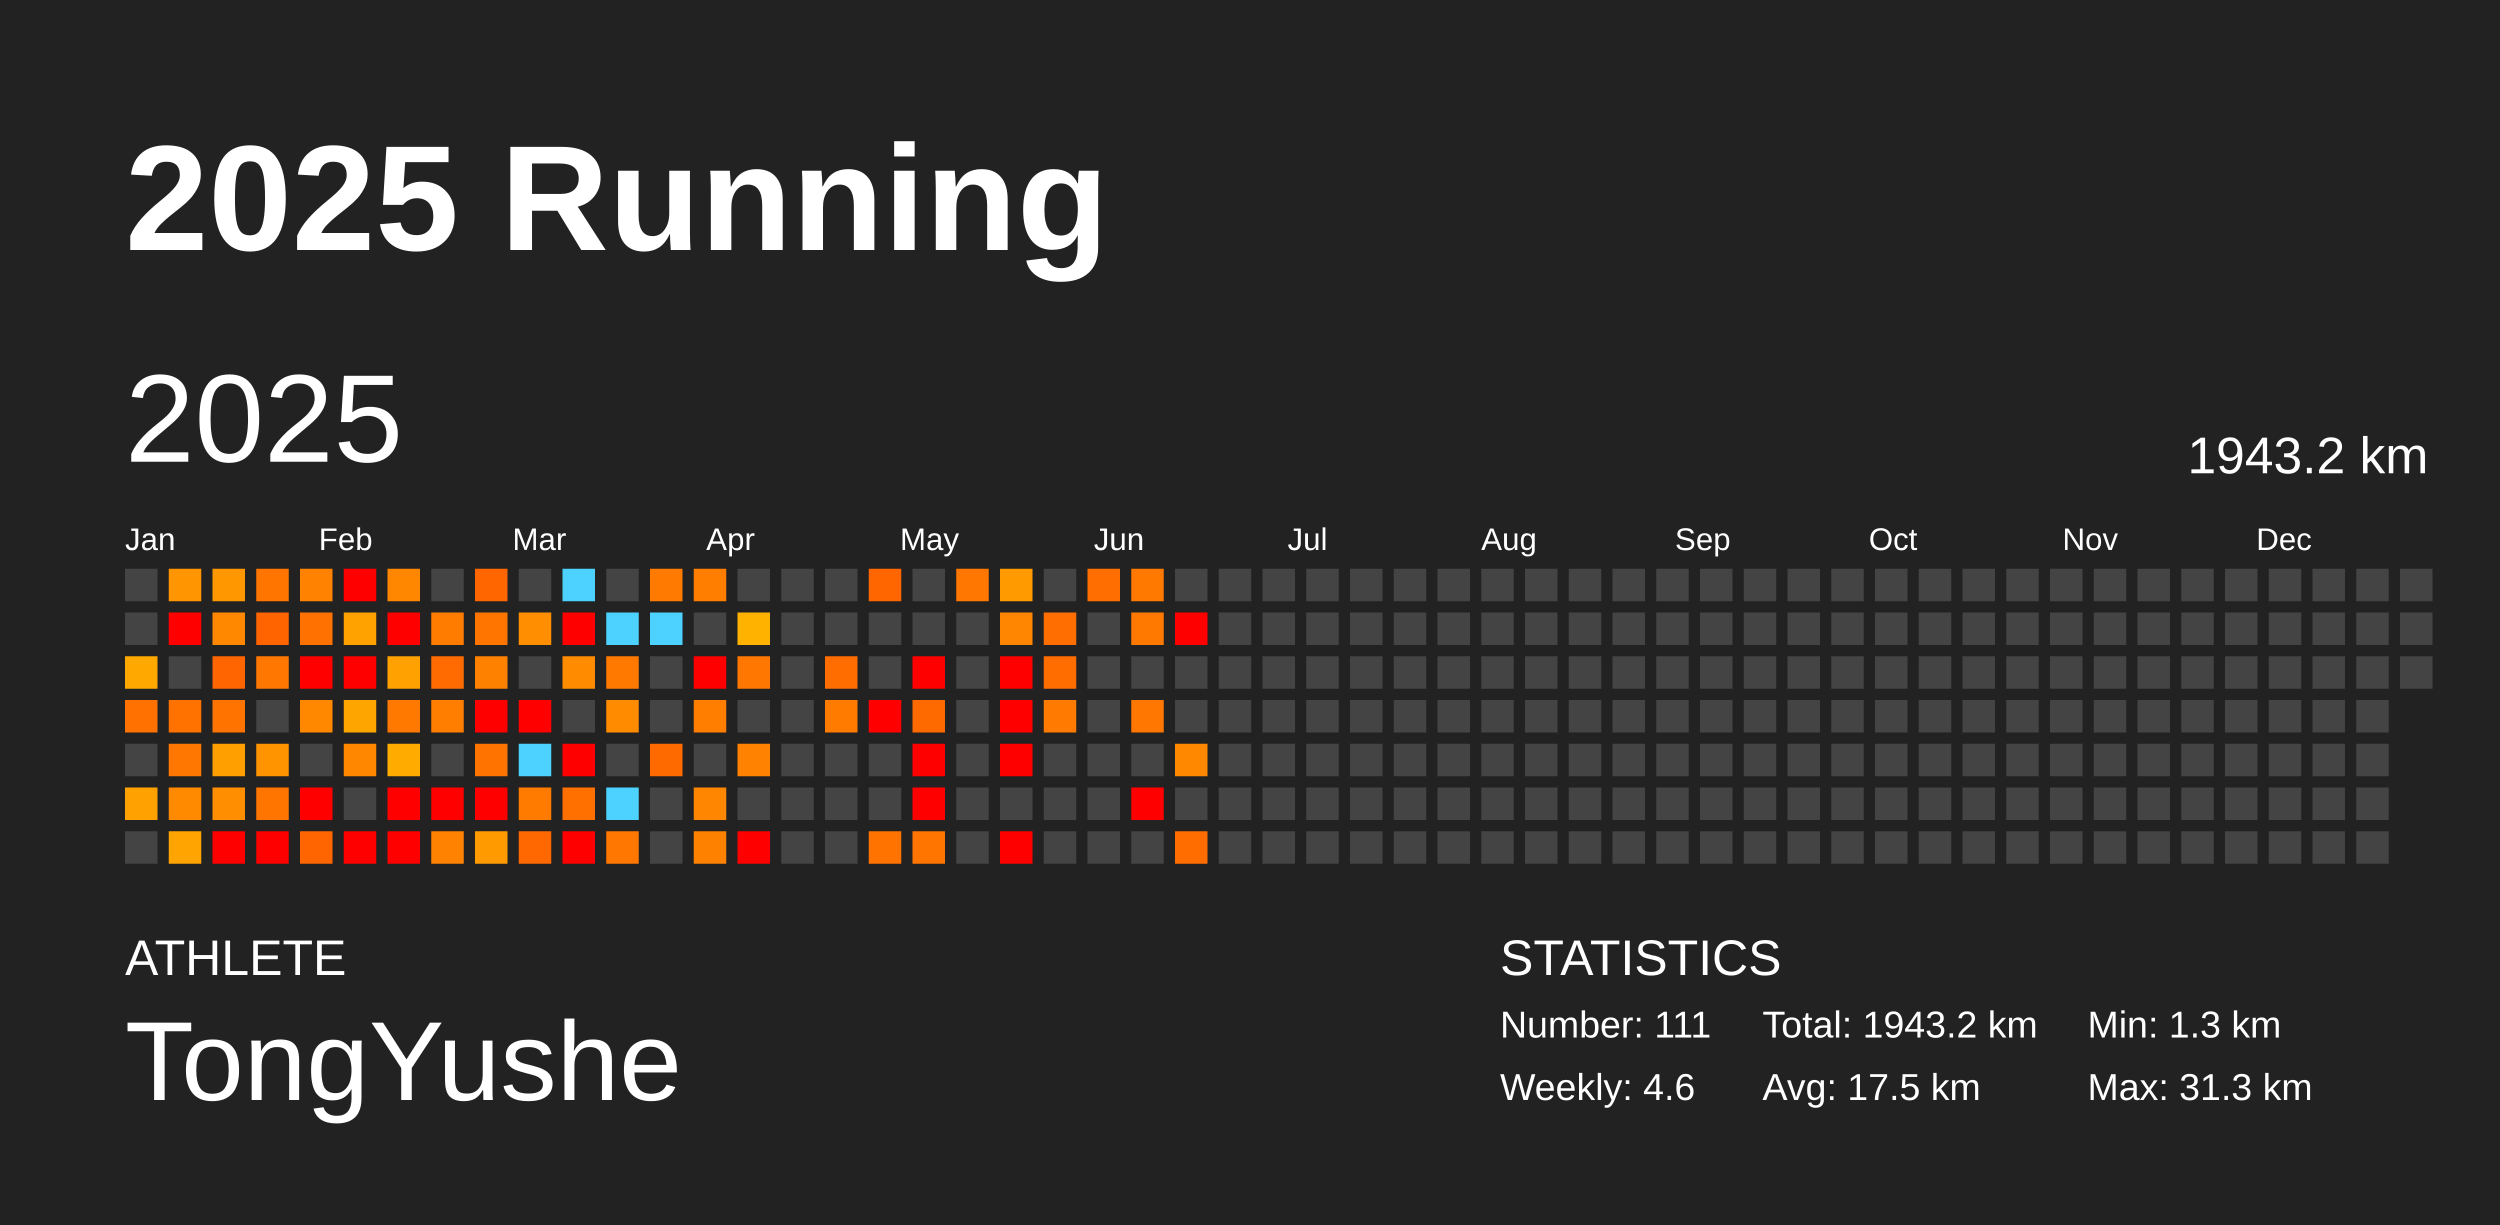
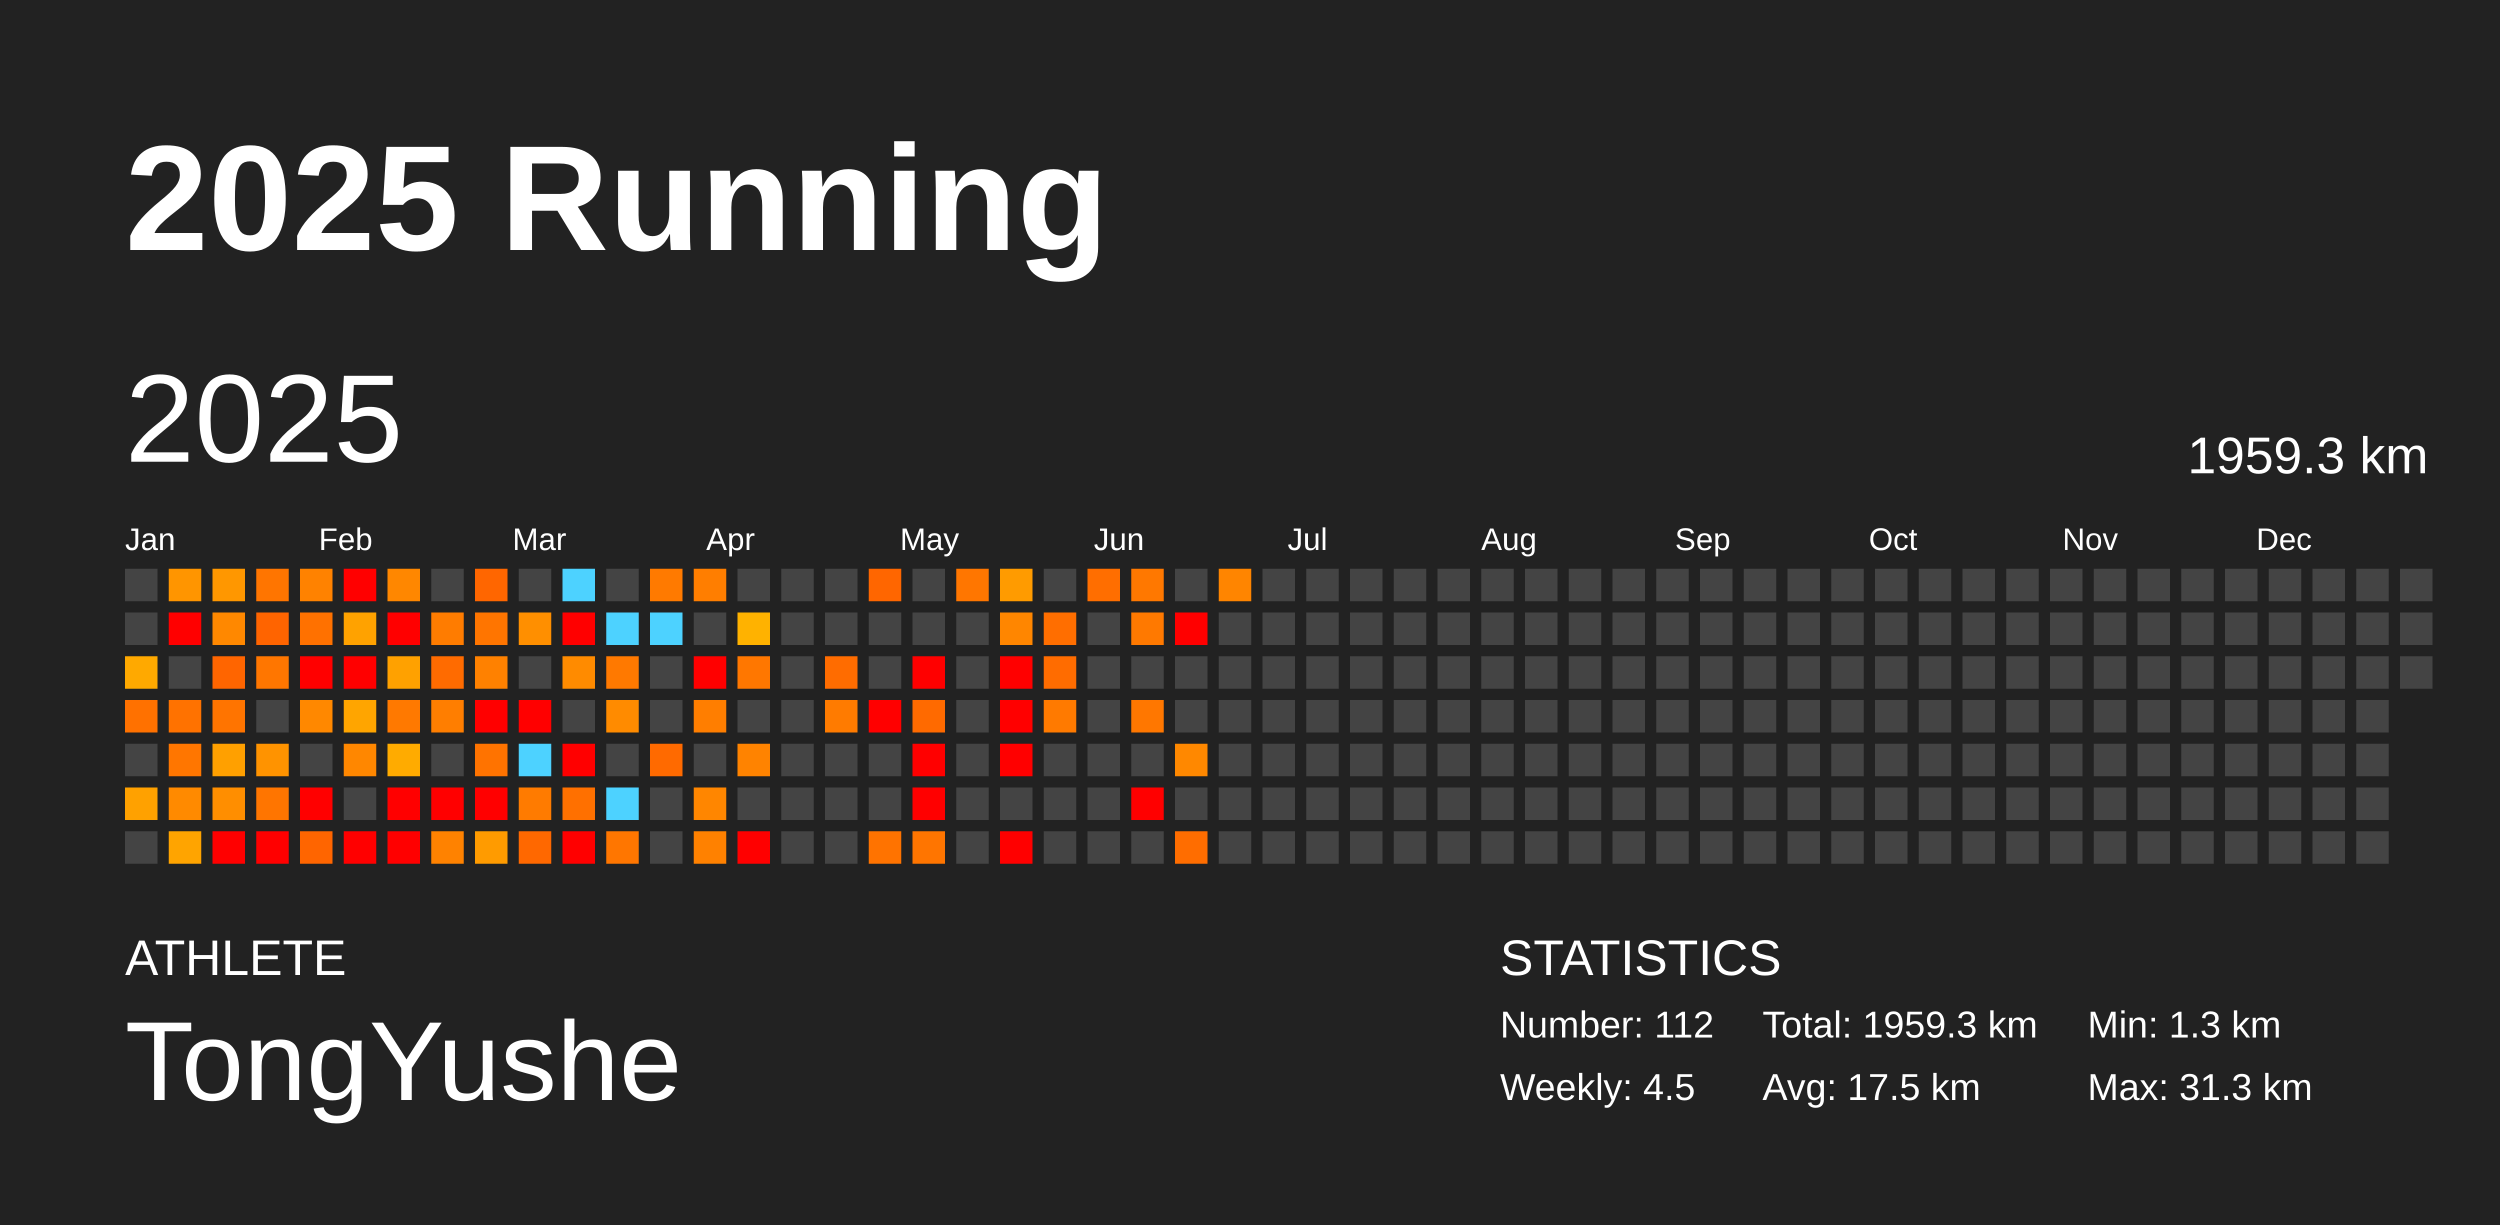
<svg xmlns="http://www.w3.org/2000/svg" baseProfile="full" height="98mm" version="1.1" viewBox="0,0,200,98" width="200mm">
  <defs />
  <rect fill="#222222" height="98" width="200" x="0" y="0" />
  <text fill="#FFFFFF" style="font-size:12px; font-family:Arial; font-weight:bold;" x="10" y="20">2025 Running</text>
  <text fill="#FFFFFF" style="font-size:4px; font-family:Arial" x="10" y="78">ATHLETE</text>
  <text fill="#FFFFFF" style="font-size:9px; font-family:Arial" x="10" y="88">TongYushe</text>
  <text fill="#FFFFFF" style="font-size:4px; font-family:Arial" x="120" y="78">STATISTICS</text>
-   <text fill="#FFFFFF" style="font-size:3px; font-family:Arial" x="120" y="83">Number: 111</text>
-   <text fill="#FFFFFF" style="font-size:3px; font-family:Arial" x="120" y="88">Weekly: 4.6</text>
-   <text fill="#FFFFFF" style="font-size:3px; font-family:Arial" x="141" y="83">Total: 1943.2 km</text>
+   <text fill="#FFFFFF" style="font-size:3px; font-family:Arial" x="120" y="83">Number: 112</text>
+   <text fill="#FFFFFF" style="font-size:3px; font-family:Arial" x="120" y="88">Weekly: 4.5</text>
+   <text fill="#FFFFFF" style="font-size:3px; font-family:Arial" x="141" y="83">Total: 1959.3 km</text>
  <text fill="#FFFFFF" style="font-size:3px; font-family:Arial" x="141" y="88">Avg: 17.5 km</text>
  <text fill="#FFFFFF" style="font-size:3px; font-family:Arial" x="167" y="83">Min: 1.3 km</text>
  <text fill="#FFFFFF" style="font-size:3px; font-family:Arial" x="167" y="88">Max: 31.3 km</text>
  <text dominant-baseline="hanging" fill="#FFFFFF" style="font-size:10.0px; font-family:Arial;" x="10" y="30">2025</text>
-   <text dominant-baseline="hanging" fill="#FFFFFF" style="font-size:4.125px; font-family:Arial;" x="175" y="35">1943.2 km</text>
+   <text dominant-baseline="hanging" fill="#FFFFFF" style="font-size:4.125px; font-family:Arial;" x="175" y="35">1959.3 km</text>
  <text fill="#FFFFFF" style="font-size:2.5px; font-family:Arial" x="10.0" y="44">Jan</text>
  <text fill="#FFFFFF" style="font-size:2.5px; font-family:Arial" x="25.5" y="44">Feb</text>
  <text fill="#FFFFFF" style="font-size:2.5px; font-family:Arial" x="41.0" y="44">Mar</text>
  <text fill="#FFFFFF" style="font-size:2.5px; font-family:Arial" x="56.5" y="44">Apr</text>
  <text fill="#FFFFFF" style="font-size:2.5px; font-family:Arial" x="72.0" y="44">May</text>
  <text fill="#FFFFFF" style="font-size:2.5px; font-family:Arial" x="87.5" y="44">Jun</text>
  <text fill="#FFFFFF" style="font-size:2.5px; font-family:Arial" x="103.0" y="44">Jul</text>
  <text fill="#FFFFFF" style="font-size:2.5px; font-family:Arial" x="118.5" y="44">Aug</text>
  <text fill="#FFFFFF" style="font-size:2.5px; font-family:Arial" x="134.0" y="44">Sep</text>
  <text fill="#FFFFFF" style="font-size:2.5px; font-family:Arial" x="149.5" y="44">Oct</text>
  <text fill="#FFFFFF" style="font-size:2.5px; font-family:Arial" x="165.0" y="44">Nov</text>
  <text fill="#FFFFFF" style="font-size:2.5px; font-family:Arial" x="180.5" y="44">Dec</text>
  <rect fill="#444444" height="2.6" width="2.6" x="10.0" y="45.5" />
  <rect fill="#444444" height="2.6" width="2.6" x="10.0" y="49.0" />
  <rect fill="#ffa900" height="2.6" width="2.6" x="10.0" y="52.5" />
  <rect fill="#ff7100" height="2.6" width="2.6" x="10.0" y="56.0" />
  <rect fill="#444444" height="2.6" width="2.6" x="10.0" y="59.5" />
  <rect fill="#ffa100" height="2.6" width="2.6" x="10.0" y="63.0" />
  <rect fill="#444444" height="2.6" width="2.6" x="10.0" y="66.5" />
  <rect fill="#ff9500" height="2.6" width="2.6" x="13.5" y="45.5" />
  <rect fill="red" height="2.6" width="2.6" x="13.5" y="49.0" />
  <rect fill="#444444" height="2.6" width="2.6" x="13.5" y="52.5" />
  <rect fill="#ff7200" height="2.6" width="2.6" x="13.5" y="56.0" />
  <rect fill="#ff7600" height="2.6" width="2.6" x="13.5" y="59.5" />
  <rect fill="#ff8a00" height="2.6" width="2.6" x="13.5" y="63.0" />
  <rect fill="#ffa400" height="2.6" width="2.6" x="13.5" y="66.5" />
  <rect fill="#ff9700" height="2.6" width="2.6" x="17.0" y="45.5" />
  <rect fill="#ff8800" height="2.6" width="2.6" x="17.0" y="49.0" />
  <rect fill="#ff6500" height="2.6" width="2.6" x="17.0" y="52.5" />
  <rect fill="#ff7400" height="2.6" width="2.6" x="17.0" y="56.0" />
  <rect fill="#ffa000" height="2.6" width="2.6" x="17.0" y="59.5" />
  <rect fill="#ff8e00" height="2.6" width="2.6" x="17.0" y="63.0" />
  <rect fill="red" height="2.6" width="2.6" x="17.0" y="66.5" />
  <rect fill="#ff7500" height="2.6" width="2.6" x="20.5" y="45.5" />
  <rect fill="#ff6400" height="2.6" width="2.6" x="20.5" y="49.0" />
  <rect fill="#ff7600" height="2.6" width="2.6" x="20.5" y="52.5" />
  <rect fill="#444444" height="2.6" width="2.6" x="20.5" y="56.0" />
  <rect fill="#ff9300" height="2.6" width="2.6" x="20.5" y="59.5" />
  <rect fill="#ff7500" height="2.6" width="2.6" x="20.5" y="63.0" />
  <rect fill="red" height="2.6" width="2.6" x="20.5" y="66.5" />
  <rect fill="#ff8200" height="2.6" width="2.6" x="24.0" y="45.5" />
  <rect fill="#ff7100" height="2.6" width="2.6" x="24.0" y="49.0" />
  <rect fill="red" height="2.6" width="2.6" x="24.0" y="52.5" />
  <rect fill="#ff8800" height="2.6" width="2.6" x="24.0" y="56.0" />
  <rect fill="#444444" height="2.6" width="2.6" x="24.0" y="59.5" />
  <rect fill="red" height="2.6" width="2.6" x="24.0" y="63.0" />
  <rect fill="#ff6500" height="2.6" width="2.6" x="24.0" y="66.5" />
  <rect fill="red" height="2.6" width="2.6" x="27.5" y="45.5" />
  <rect fill="#ffa200" height="2.6" width="2.6" x="27.5" y="49.0" />
  <rect fill="red" height="2.6" width="2.6" x="27.5" y="52.5" />
  <rect fill="#ffa500" height="2.6" width="2.6" x="27.5" y="56.0" />
  <rect fill="#ff8700" height="2.6" width="2.6" x="27.5" y="59.5" />
  <rect fill="#444444" height="2.6" width="2.6" x="27.5" y="63.0" />
  <rect fill="red" height="2.6" width="2.6" x="27.5" y="66.5" />
  <rect fill="#ff8700" height="2.6" width="2.6" x="31.0" y="45.5" />
  <rect fill="red" height="2.6" width="2.6" x="31.0" y="49.0" />
  <rect fill="#ffa100" height="2.6" width="2.6" x="31.0" y="52.5" />
  <rect fill="#ff7900" height="2.6" width="2.6" x="31.0" y="56.0" />
  <rect fill="#ffab00" height="2.6" width="2.6" x="31.0" y="59.5" />
  <rect fill="red" height="2.6" width="2.6" x="31.0" y="63.0" />
  <rect fill="red" height="2.6" width="2.6" x="31.0" y="66.5" />
  <rect fill="#444444" height="2.6" width="2.6" x="34.5" y="45.5" />
  <rect fill="#ff7c00" height="2.6" width="2.6" x="34.5" y="49.0" />
  <rect fill="#ff6b00" height="2.6" width="2.6" x="34.5" y="52.5" />
  <rect fill="#ff7e00" height="2.6" width="2.6" x="34.5" y="56.0" />
  <rect fill="#444444" height="2.6" width="2.6" x="34.5" y="59.5" />
  <rect fill="red" height="2.6" width="2.6" x="34.5" y="63.0" />
  <rect fill="#ff8200" height="2.6" width="2.6" x="34.5" y="66.5" />
  <rect fill="#ff6600" height="2.6" width="2.6" x="38.0" y="45.5" />
  <rect fill="#ff7500" height="2.6" width="2.6" x="38.0" y="49.0" />
  <rect fill="#ff8100" height="2.6" width="2.6" x="38.0" y="52.5" />
  <rect fill="red" height="2.6" width="2.6" x="38.0" y="56.0" />
  <rect fill="#ff7300" height="2.6" width="2.6" x="38.0" y="59.5" />
  <rect fill="red" height="2.6" width="2.6" x="38.0" y="63.0" />
  <rect fill="#ff9b00" height="2.6" width="2.6" x="38.0" y="66.5" />
  <rect fill="#444444" height="2.6" width="2.6" x="41.5" y="45.5" />
  <rect fill="#ff8f00" height="2.6" width="2.6" x="41.5" y="49.0" />
  <rect fill="#444444" height="2.6" width="2.6" x="41.5" y="52.5" />
  <rect fill="red" height="2.6" width="2.6" x="41.5" y="56.0" />
  <rect fill="#4dd2ff" height="2.6" width="2.6" x="41.5" y="59.5" />
  <rect fill="#ff7b00" height="2.6" width="2.6" x="41.5" y="63.0" />
  <rect fill="#ff6800" height="2.6" width="2.6" x="41.5" y="66.5" />
  <rect fill="#4dd2ff" height="2.6" width="2.6" x="45.0" y="45.5" />
  <rect fill="red" height="2.6" width="2.6" x="45.0" y="49.0" />
  <rect fill="#ff8b00" height="2.6" width="2.6" x="45.0" y="52.5" />
  <rect fill="#444444" height="2.6" width="2.6" x="45.0" y="56.0" />
  <rect fill="red" height="2.6" width="2.6" x="45.0" y="59.5" />
  <rect fill="#ff7000" height="2.6" width="2.6" x="45.0" y="63.0" />
  <rect fill="red" height="2.6" width="2.6" x="45.0" y="66.5" />
  <rect fill="#444444" height="2.6" width="2.6" x="48.5" y="45.5" />
  <rect fill="#4dd2ff" height="2.6" width="2.6" x="48.5" y="49.0" />
  <rect fill="#ff7900" height="2.6" width="2.6" x="48.5" y="52.5" />
  <rect fill="#ff8b00" height="2.6" width="2.6" x="48.5" y="56.0" />
  <rect fill="#444444" height="2.6" width="2.6" x="48.5" y="59.5" />
  <rect fill="#4dd2ff" height="2.6" width="2.6" x="48.5" y="63.0" />
  <rect fill="#ff7600" height="2.6" width="2.6" x="48.5" y="66.5" />
  <rect fill="#ff7a00" height="2.6" width="2.6" x="52.0" y="45.5" />
  <rect fill="#4dd2ff" height="2.6" width="2.6" x="52.0" y="49.0" />
  <rect fill="#444444" height="2.6" width="2.6" x="52.0" y="52.5" />
  <rect fill="#444444" height="2.6" width="2.6" x="52.0" y="56.0" />
  <rect fill="#ff6a00" height="2.6" width="2.6" x="52.0" y="59.5" />
  <rect fill="#444444" height="2.6" width="2.6" x="52.0" y="63.0" />
  <rect fill="#444444" height="2.6" width="2.6" x="52.0" y="66.5" />
  <rect fill="#ff7e00" height="2.6" width="2.6" x="55.5" y="45.5" />
  <rect fill="#444444" height="2.6" width="2.6" x="55.5" y="49.0" />
  <rect fill="red" height="2.6" width="2.6" x="55.5" y="52.5" />
  <rect fill="#ff7e00" height="2.6" width="2.6" x="55.5" y="56.0" />
  <rect fill="#444444" height="2.6" width="2.6" x="55.5" y="59.5" />
  <rect fill="#ff8600" height="2.6" width="2.6" x="55.5" y="63.0" />
  <rect fill="#ff8100" height="2.6" width="2.6" x="55.5" y="66.5" />
  <rect fill="#444444" height="2.6" width="2.6" x="59.0" y="45.5" />
  <rect fill="#ffb200" height="2.6" width="2.6" x="59.0" y="49.0" />
  <rect fill="#ff7700" height="2.6" width="2.6" x="59.0" y="52.5" />
  <rect fill="#444444" height="2.6" width="2.6" x="59.0" y="56.0" />
  <rect fill="#ff8300" height="2.6" width="2.6" x="59.0" y="59.5" />
  <rect fill="#444444" height="2.6" width="2.6" x="59.0" y="63.0" />
  <rect fill="red" height="2.6" width="2.6" x="59.0" y="66.5" />
  <rect fill="#444444" height="2.6" width="2.6" x="62.5" y="45.5" />
  <rect fill="#444444" height="2.6" width="2.6" x="62.5" y="49.0" />
  <rect fill="#444444" height="2.6" width="2.6" x="62.5" y="52.5" />
  <rect fill="#444444" height="2.6" width="2.6" x="62.5" y="56.0" />
  <rect fill="#444444" height="2.6" width="2.6" x="62.5" y="59.5" />
  <rect fill="#444444" height="2.6" width="2.6" x="62.5" y="63.0" />
  <rect fill="#444444" height="2.6" width="2.6" x="62.5" y="66.5" />
  <rect fill="#444444" height="2.6" width="2.6" x="66.0" y="45.5" />
  <rect fill="#444444" height="2.6" width="2.6" x="66.0" y="49.0" />
  <rect fill="#ff6c00" height="2.6" width="2.6" x="66.0" y="52.5" />
  <rect fill="#ff7b00" height="2.6" width="2.6" x="66.0" y="56.0" />
  <rect fill="#444444" height="2.6" width="2.6" x="66.0" y="59.5" />
  <rect fill="#444444" height="2.6" width="2.6" x="66.0" y="63.0" />
  <rect fill="#444444" height="2.6" width="2.6" x="66.0" y="66.5" />
  <rect fill="#ff6600" height="2.6" width="2.6" x="69.5" y="45.5" />
  <rect fill="#444444" height="2.6" width="2.6" x="69.5" y="49.0" />
  <rect fill="#444444" height="2.6" width="2.6" x="69.5" y="52.5" />
  <rect fill="red" height="2.6" width="2.6" x="69.5" y="56.0" />
  <rect fill="#444444" height="2.6" width="2.6" x="69.5" y="59.5" />
  <rect fill="#444444" height="2.6" width="2.6" x="69.5" y="63.0" />
  <rect fill="#ff7300" height="2.6" width="2.6" x="69.5" y="66.5" />
  <rect fill="#444444" height="2.6" width="2.6" x="73.0" y="45.5" />
  <rect fill="#444444" height="2.6" width="2.6" x="73.0" y="49.0" />
  <rect fill="red" height="2.6" width="2.6" x="73.0" y="52.5" />
  <rect fill="#ff6a00" height="2.6" width="2.6" x="73.0" y="56.0" />
  <rect fill="red" height="2.6" width="2.6" x="73.0" y="59.5" />
  <rect fill="red" height="2.6" width="2.6" x="73.0" y="63.0" />
  <rect fill="#ff7500" height="2.6" width="2.6" x="73.0" y="66.5" />
  <rect fill="#ff7600" height="2.6" width="2.6" x="76.5" y="45.5" />
  <rect fill="#444444" height="2.6" width="2.6" x="76.5" y="49.0" />
  <rect fill="#444444" height="2.6" width="2.6" x="76.5" y="52.5" />
  <rect fill="#444444" height="2.6" width="2.6" x="76.5" y="56.0" />
  <rect fill="#444444" height="2.6" width="2.6" x="76.5" y="59.5" />
  <rect fill="#444444" height="2.6" width="2.6" x="76.5" y="63.0" />
  <rect fill="#444444" height="2.6" width="2.6" x="76.5" y="66.5" />
  <rect fill="#ff9b00" height="2.6" width="2.6" x="80.0" y="45.5" />
  <rect fill="#ff8600" height="2.6" width="2.6" x="80.0" y="49.0" />
  <rect fill="red" height="2.6" width="2.6" x="80.0" y="52.5" />
  <rect fill="red" height="2.6" width="2.6" x="80.0" y="56.0" />
  <rect fill="red" height="2.6" width="2.6" x="80.0" y="59.5" />
  <rect fill="#444444" height="2.6" width="2.6" x="80.0" y="63.0" />
  <rect fill="red" height="2.6" width="2.6" x="80.0" y="66.5" />
  <rect fill="#444444" height="2.6" width="2.6" x="83.5" y="45.5" />
  <rect fill="#ff6e00" height="2.6" width="2.6" x="83.5" y="49.0" />
  <rect fill="#ff6c00" height="2.6" width="2.6" x="83.5" y="52.5" />
  <rect fill="#ff7a00" height="2.6" width="2.6" x="83.5" y="56.0" />
  <rect fill="#444444" height="2.6" width="2.6" x="83.5" y="59.5" />
  <rect fill="#444444" height="2.6" width="2.6" x="83.5" y="63.0" />
  <rect fill="#444444" height="2.6" width="2.6" x="83.5" y="66.5" />
  <rect fill="#ff6e00" height="2.6" width="2.6" x="87.0" y="45.5" />
  <rect fill="#444444" height="2.6" width="2.6" x="87.0" y="49.0" />
  <rect fill="#444444" height="2.6" width="2.6" x="87.0" y="52.5" />
  <rect fill="#444444" height="2.6" width="2.6" x="87.0" y="56.0" />
  <rect fill="#444444" height="2.6" width="2.6" x="87.0" y="59.5" />
  <rect fill="#444444" height="2.6" width="2.6" x="87.0" y="63.0" />
  <rect fill="#444444" height="2.6" width="2.6" x="87.0" y="66.5" />
  <rect fill="#ff7800" height="2.6" width="2.6" x="90.5" y="45.5" />
  <rect fill="#ff7900" height="2.6" width="2.6" x="90.5" y="49.0" />
  <rect fill="#444444" height="2.6" width="2.6" x="90.5" y="52.5" />
  <rect fill="#ff7700" height="2.6" width="2.6" x="90.5" y="56.0" />
  <rect fill="#444444" height="2.6" width="2.6" x="90.5" y="59.5" />
  <rect fill="red" height="2.6" width="2.6" x="90.5" y="63.0" />
  <rect fill="#444444" height="2.6" width="2.6" x="90.5" y="66.5" />
  <rect fill="#444444" height="2.6" width="2.6" x="94.0" y="45.5" />
  <rect fill="red" height="2.6" width="2.6" x="94.0" y="49.0" />
  <rect fill="#444444" height="2.6" width="2.6" x="94.0" y="52.5" />
  <rect fill="#444444" height="2.6" width="2.6" x="94.0" y="56.0" />
  <rect fill="#ff8800" height="2.6" width="2.6" x="94.0" y="59.5" />
  <rect fill="#444444" height="2.6" width="2.6" x="94.0" y="63.0" />
  <rect fill="#ff6d00" height="2.6" width="2.6" x="94.0" y="66.5" />
-   <rect fill="#444444" height="2.6" width="2.6" x="97.5" y="45.5" />
+   <rect fill="#ff8500" height="2.6" width="2.6" x="97.5" y="45.5" />
  <rect fill="#444444" height="2.6" width="2.6" x="97.5" y="49.0" />
  <rect fill="#444444" height="2.6" width="2.6" x="97.5" y="52.5" />
  <rect fill="#444444" height="2.6" width="2.6" x="97.5" y="56.0" />
  <rect fill="#444444" height="2.6" width="2.6" x="97.5" y="59.5" />
  <rect fill="#444444" height="2.6" width="2.6" x="97.5" y="63.0" />
  <rect fill="#444444" height="2.6" width="2.6" x="97.5" y="66.5" />
  <rect fill="#444444" height="2.6" width="2.6" x="101.0" y="45.5" />
  <rect fill="#444444" height="2.6" width="2.6" x="101.0" y="49.0" />
  <rect fill="#444444" height="2.6" width="2.6" x="101.0" y="52.5" />
  <rect fill="#444444" height="2.6" width="2.6" x="101.0" y="56.0" />
  <rect fill="#444444" height="2.6" width="2.6" x="101.0" y="59.5" />
  <rect fill="#444444" height="2.6" width="2.6" x="101.0" y="63.0" />
  <rect fill="#444444" height="2.6" width="2.6" x="101.0" y="66.5" />
  <rect fill="#444444" height="2.6" width="2.6" x="104.5" y="45.5" />
  <rect fill="#444444" height="2.6" width="2.6" x="104.5" y="49.0" />
  <rect fill="#444444" height="2.6" width="2.6" x="104.5" y="52.5" />
  <rect fill="#444444" height="2.6" width="2.6" x="104.5" y="56.0" />
  <rect fill="#444444" height="2.6" width="2.6" x="104.5" y="59.5" />
  <rect fill="#444444" height="2.6" width="2.6" x="104.5" y="63.0" />
  <rect fill="#444444" height="2.6" width="2.6" x="104.5" y="66.5" />
  <rect fill="#444444" height="2.6" width="2.6" x="108.0" y="45.5" />
  <rect fill="#444444" height="2.6" width="2.6" x="108.0" y="49.0" />
  <rect fill="#444444" height="2.6" width="2.6" x="108.0" y="52.5" />
  <rect fill="#444444" height="2.6" width="2.6" x="108.0" y="56.0" />
  <rect fill="#444444" height="2.6" width="2.6" x="108.0" y="59.5" />
  <rect fill="#444444" height="2.6" width="2.6" x="108.0" y="63.0" />
  <rect fill="#444444" height="2.6" width="2.6" x="108.0" y="66.5" />
  <rect fill="#444444" height="2.6" width="2.6" x="111.5" y="45.5" />
  <rect fill="#444444" height="2.6" width="2.6" x="111.5" y="49.0" />
  <rect fill="#444444" height="2.6" width="2.6" x="111.5" y="52.5" />
  <rect fill="#444444" height="2.6" width="2.6" x="111.5" y="56.0" />
  <rect fill="#444444" height="2.6" width="2.6" x="111.5" y="59.5" />
  <rect fill="#444444" height="2.6" width="2.6" x="111.5" y="63.0" />
  <rect fill="#444444" height="2.6" width="2.6" x="111.5" y="66.5" />
  <rect fill="#444444" height="2.6" width="2.6" x="115.0" y="45.5" />
  <rect fill="#444444" height="2.6" width="2.6" x="115.0" y="49.0" />
  <rect fill="#444444" height="2.6" width="2.6" x="115.0" y="52.5" />
  <rect fill="#444444" height="2.6" width="2.6" x="115.0" y="56.0" />
  <rect fill="#444444" height="2.6" width="2.6" x="115.0" y="59.5" />
  <rect fill="#444444" height="2.6" width="2.6" x="115.0" y="63.0" />
  <rect fill="#444444" height="2.6" width="2.6" x="115.0" y="66.5" />
  <rect fill="#444444" height="2.6" width="2.6" x="118.5" y="45.5" />
  <rect fill="#444444" height="2.6" width="2.6" x="118.5" y="49.0" />
  <rect fill="#444444" height="2.6" width="2.6" x="118.5" y="52.5" />
  <rect fill="#444444" height="2.6" width="2.6" x="118.5" y="56.0" />
  <rect fill="#444444" height="2.6" width="2.6" x="118.5" y="59.5" />
  <rect fill="#444444" height="2.6" width="2.6" x="118.5" y="63.0" />
  <rect fill="#444444" height="2.6" width="2.6" x="118.5" y="66.5" />
  <rect fill="#444444" height="2.6" width="2.6" x="122.0" y="45.5" />
  <rect fill="#444444" height="2.6" width="2.6" x="122.0" y="49.0" />
  <rect fill="#444444" height="2.6" width="2.6" x="122.0" y="52.5" />
  <rect fill="#444444" height="2.6" width="2.6" x="122.0" y="56.0" />
  <rect fill="#444444" height="2.6" width="2.6" x="122.0" y="59.5" />
  <rect fill="#444444" height="2.6" width="2.6" x="122.0" y="63.0" />
  <rect fill="#444444" height="2.6" width="2.6" x="122.0" y="66.5" />
  <rect fill="#444444" height="2.6" width="2.6" x="125.5" y="45.5" />
  <rect fill="#444444" height="2.6" width="2.6" x="125.5" y="49.0" />
  <rect fill="#444444" height="2.6" width="2.6" x="125.5" y="52.5" />
  <rect fill="#444444" height="2.6" width="2.6" x="125.5" y="56.0" />
  <rect fill="#444444" height="2.6" width="2.6" x="125.5" y="59.5" />
  <rect fill="#444444" height="2.6" width="2.6" x="125.5" y="63.0" />
  <rect fill="#444444" height="2.6" width="2.6" x="125.5" y="66.5" />
  <rect fill="#444444" height="2.6" width="2.6" x="129.0" y="45.5" />
  <rect fill="#444444" height="2.6" width="2.6" x="129.0" y="49.0" />
  <rect fill="#444444" height="2.6" width="2.6" x="129.0" y="52.5" />
  <rect fill="#444444" height="2.6" width="2.6" x="129.0" y="56.0" />
  <rect fill="#444444" height="2.6" width="2.6" x="129.0" y="59.5" />
  <rect fill="#444444" height="2.6" width="2.6" x="129.0" y="63.0" />
  <rect fill="#444444" height="2.6" width="2.6" x="129.0" y="66.5" />
  <rect fill="#444444" height="2.6" width="2.6" x="132.5" y="45.5" />
  <rect fill="#444444" height="2.6" width="2.6" x="132.5" y="49.0" />
  <rect fill="#444444" height="2.6" width="2.6" x="132.5" y="52.5" />
  <rect fill="#444444" height="2.6" width="2.6" x="132.5" y="56.0" />
  <rect fill="#444444" height="2.6" width="2.6" x="132.5" y="59.5" />
  <rect fill="#444444" height="2.6" width="2.6" x="132.5" y="63.0" />
  <rect fill="#444444" height="2.6" width="2.6" x="132.5" y="66.5" />
  <rect fill="#444444" height="2.6" width="2.6" x="136.0" y="45.5" />
  <rect fill="#444444" height="2.6" width="2.6" x="136.0" y="49.0" />
  <rect fill="#444444" height="2.6" width="2.6" x="136.0" y="52.5" />
  <rect fill="#444444" height="2.6" width="2.6" x="136.0" y="56.0" />
  <rect fill="#444444" height="2.6" width="2.6" x="136.0" y="59.5" />
  <rect fill="#444444" height="2.6" width="2.6" x="136.0" y="63.0" />
  <rect fill="#444444" height="2.6" width="2.6" x="136.0" y="66.5" />
  <rect fill="#444444" height="2.6" width="2.6" x="139.5" y="45.5" />
  <rect fill="#444444" height="2.6" width="2.6" x="139.5" y="49.0" />
  <rect fill="#444444" height="2.6" width="2.6" x="139.5" y="52.5" />
  <rect fill="#444444" height="2.6" width="2.6" x="139.5" y="56.0" />
  <rect fill="#444444" height="2.6" width="2.6" x="139.5" y="59.5" />
  <rect fill="#444444" height="2.6" width="2.6" x="139.5" y="63.0" />
  <rect fill="#444444" height="2.6" width="2.6" x="139.5" y="66.5" />
  <rect fill="#444444" height="2.6" width="2.6" x="143.0" y="45.5" />
  <rect fill="#444444" height="2.6" width="2.6" x="143.0" y="49.0" />
  <rect fill="#444444" height="2.6" width="2.6" x="143.0" y="52.5" />
  <rect fill="#444444" height="2.6" width="2.6" x="143.0" y="56.0" />
  <rect fill="#444444" height="2.6" width="2.6" x="143.0" y="59.5" />
  <rect fill="#444444" height="2.6" width="2.6" x="143.0" y="63.0" />
  <rect fill="#444444" height="2.6" width="2.6" x="143.0" y="66.5" />
  <rect fill="#444444" height="2.6" width="2.6" x="146.5" y="45.5" />
  <rect fill="#444444" height="2.6" width="2.6" x="146.5" y="49.0" />
  <rect fill="#444444" height="2.6" width="2.6" x="146.5" y="52.5" />
  <rect fill="#444444" height="2.6" width="2.6" x="146.5" y="56.0" />
  <rect fill="#444444" height="2.6" width="2.6" x="146.5" y="59.5" />
  <rect fill="#444444" height="2.6" width="2.6" x="146.5" y="63.0" />
  <rect fill="#444444" height="2.6" width="2.6" x="146.5" y="66.5" />
  <rect fill="#444444" height="2.6" width="2.6" x="150.0" y="45.5" />
  <rect fill="#444444" height="2.6" width="2.6" x="150.0" y="49.0" />
  <rect fill="#444444" height="2.6" width="2.6" x="150.0" y="52.5" />
  <rect fill="#444444" height="2.6" width="2.6" x="150.0" y="56.0" />
  <rect fill="#444444" height="2.6" width="2.6" x="150.0" y="59.5" />
  <rect fill="#444444" height="2.6" width="2.6" x="150.0" y="63.0" />
  <rect fill="#444444" height="2.6" width="2.6" x="150.0" y="66.5" />
  <rect fill="#444444" height="2.6" width="2.6" x="153.5" y="45.5" />
  <rect fill="#444444" height="2.6" width="2.6" x="153.5" y="49.0" />
  <rect fill="#444444" height="2.6" width="2.6" x="153.5" y="52.5" />
  <rect fill="#444444" height="2.6" width="2.6" x="153.5" y="56.0" />
  <rect fill="#444444" height="2.6" width="2.6" x="153.5" y="59.5" />
  <rect fill="#444444" height="2.6" width="2.6" x="153.5" y="63.0" />
  <rect fill="#444444" height="2.6" width="2.6" x="153.5" y="66.5" />
  <rect fill="#444444" height="2.6" width="2.6" x="157.0" y="45.5" />
  <rect fill="#444444" height="2.6" width="2.6" x="157.0" y="49.0" />
  <rect fill="#444444" height="2.6" width="2.6" x="157.0" y="52.5" />
  <rect fill="#444444" height="2.6" width="2.6" x="157.0" y="56.0" />
  <rect fill="#444444" height="2.6" width="2.6" x="157.0" y="59.5" />
  <rect fill="#444444" height="2.6" width="2.6" x="157.0" y="63.0" />
  <rect fill="#444444" height="2.6" width="2.6" x="157.0" y="66.5" />
  <rect fill="#444444" height="2.6" width="2.6" x="160.5" y="45.5" />
  <rect fill="#444444" height="2.6" width="2.6" x="160.5" y="49.0" />
  <rect fill="#444444" height="2.6" width="2.6" x="160.5" y="52.5" />
  <rect fill="#444444" height="2.6" width="2.6" x="160.5" y="56.0" />
  <rect fill="#444444" height="2.6" width="2.6" x="160.5" y="59.5" />
  <rect fill="#444444" height="2.6" width="2.6" x="160.5" y="63.0" />
  <rect fill="#444444" height="2.6" width="2.6" x="160.5" y="66.5" />
  <rect fill="#444444" height="2.6" width="2.6" x="164.0" y="45.5" />
  <rect fill="#444444" height="2.6" width="2.6" x="164.0" y="49.0" />
  <rect fill="#444444" height="2.6" width="2.6" x="164.0" y="52.5" />
  <rect fill="#444444" height="2.6" width="2.6" x="164.0" y="56.0" />
  <rect fill="#444444" height="2.6" width="2.6" x="164.0" y="59.5" />
  <rect fill="#444444" height="2.6" width="2.6" x="164.0" y="63.0" />
  <rect fill="#444444" height="2.6" width="2.6" x="164.0" y="66.5" />
  <rect fill="#444444" height="2.6" width="2.6" x="167.5" y="45.5" />
  <rect fill="#444444" height="2.6" width="2.6" x="167.5" y="49.0" />
  <rect fill="#444444" height="2.6" width="2.6" x="167.5" y="52.5" />
  <rect fill="#444444" height="2.6" width="2.6" x="167.5" y="56.0" />
  <rect fill="#444444" height="2.6" width="2.6" x="167.5" y="59.5" />
  <rect fill="#444444" height="2.6" width="2.6" x="167.5" y="63.0" />
  <rect fill="#444444" height="2.6" width="2.6" x="167.5" y="66.5" />
  <rect fill="#444444" height="2.6" width="2.6" x="171.0" y="45.5" />
  <rect fill="#444444" height="2.6" width="2.6" x="171.0" y="49.0" />
  <rect fill="#444444" height="2.6" width="2.6" x="171.0" y="52.5" />
  <rect fill="#444444" height="2.6" width="2.6" x="171.0" y="56.0" />
  <rect fill="#444444" height="2.6" width="2.6" x="171.0" y="59.5" />
  <rect fill="#444444" height="2.6" width="2.6" x="171.0" y="63.0" />
  <rect fill="#444444" height="2.6" width="2.6" x="171.0" y="66.5" />
  <rect fill="#444444" height="2.6" width="2.6" x="174.5" y="45.5" />
  <rect fill="#444444" height="2.6" width="2.6" x="174.5" y="49.0" />
  <rect fill="#444444" height="2.6" width="2.6" x="174.5" y="52.5" />
  <rect fill="#444444" height="2.6" width="2.6" x="174.5" y="56.0" />
  <rect fill="#444444" height="2.6" width="2.6" x="174.5" y="59.5" />
  <rect fill="#444444" height="2.6" width="2.6" x="174.5" y="63.0" />
  <rect fill="#444444" height="2.6" width="2.6" x="174.5" y="66.5" />
  <rect fill="#444444" height="2.6" width="2.6" x="178.0" y="45.5" />
  <rect fill="#444444" height="2.6" width="2.6" x="178.0" y="49.0" />
  <rect fill="#444444" height="2.6" width="2.6" x="178.0" y="52.5" />
  <rect fill="#444444" height="2.6" width="2.6" x="178.0" y="56.0" />
  <rect fill="#444444" height="2.6" width="2.6" x="178.0" y="59.5" />
  <rect fill="#444444" height="2.6" width="2.6" x="178.0" y="63.0" />
  <rect fill="#444444" height="2.6" width="2.6" x="178.0" y="66.5" />
  <rect fill="#444444" height="2.6" width="2.6" x="181.5" y="45.5" />
  <rect fill="#444444" height="2.6" width="2.6" x="181.5" y="49.0" />
  <rect fill="#444444" height="2.6" width="2.6" x="181.5" y="52.5" />
  <rect fill="#444444" height="2.6" width="2.6" x="181.5" y="56.0" />
  <rect fill="#444444" height="2.6" width="2.6" x="181.5" y="59.5" />
  <rect fill="#444444" height="2.6" width="2.6" x="181.5" y="63.0" />
  <rect fill="#444444" height="2.6" width="2.6" x="181.5" y="66.5" />
  <rect fill="#444444" height="2.6" width="2.6" x="185.0" y="45.5" />
  <rect fill="#444444" height="2.6" width="2.6" x="185.0" y="49.0" />
  <rect fill="#444444" height="2.6" width="2.6" x="185.0" y="52.5" />
  <rect fill="#444444" height="2.6" width="2.6" x="185.0" y="56.0" />
  <rect fill="#444444" height="2.6" width="2.6" x="185.0" y="59.5" />
  <rect fill="#444444" height="2.6" width="2.6" x="185.0" y="63.0" />
  <rect fill="#444444" height="2.6" width="2.6" x="185.0" y="66.5" />
  <rect fill="#444444" height="2.6" width="2.6" x="188.5" y="45.5" />
  <rect fill="#444444" height="2.6" width="2.6" x="188.5" y="49.0" />
  <rect fill="#444444" height="2.6" width="2.6" x="188.5" y="52.5" />
  <rect fill="#444444" height="2.6" width="2.6" x="188.5" y="56.0" />
  <rect fill="#444444" height="2.6" width="2.6" x="188.5" y="59.5" />
  <rect fill="#444444" height="2.6" width="2.6" x="188.5" y="63.0" />
  <rect fill="#444444" height="2.6" width="2.6" x="188.5" y="66.5" />
  <rect fill="#444444" height="2.6" width="2.6" x="192.0" y="45.5" />
  <rect fill="#444444" height="2.6" width="2.6" x="192.0" y="49.0" />
  <rect fill="#444444" height="2.6" width="2.6" x="192.0" y="52.5" />
</svg>
